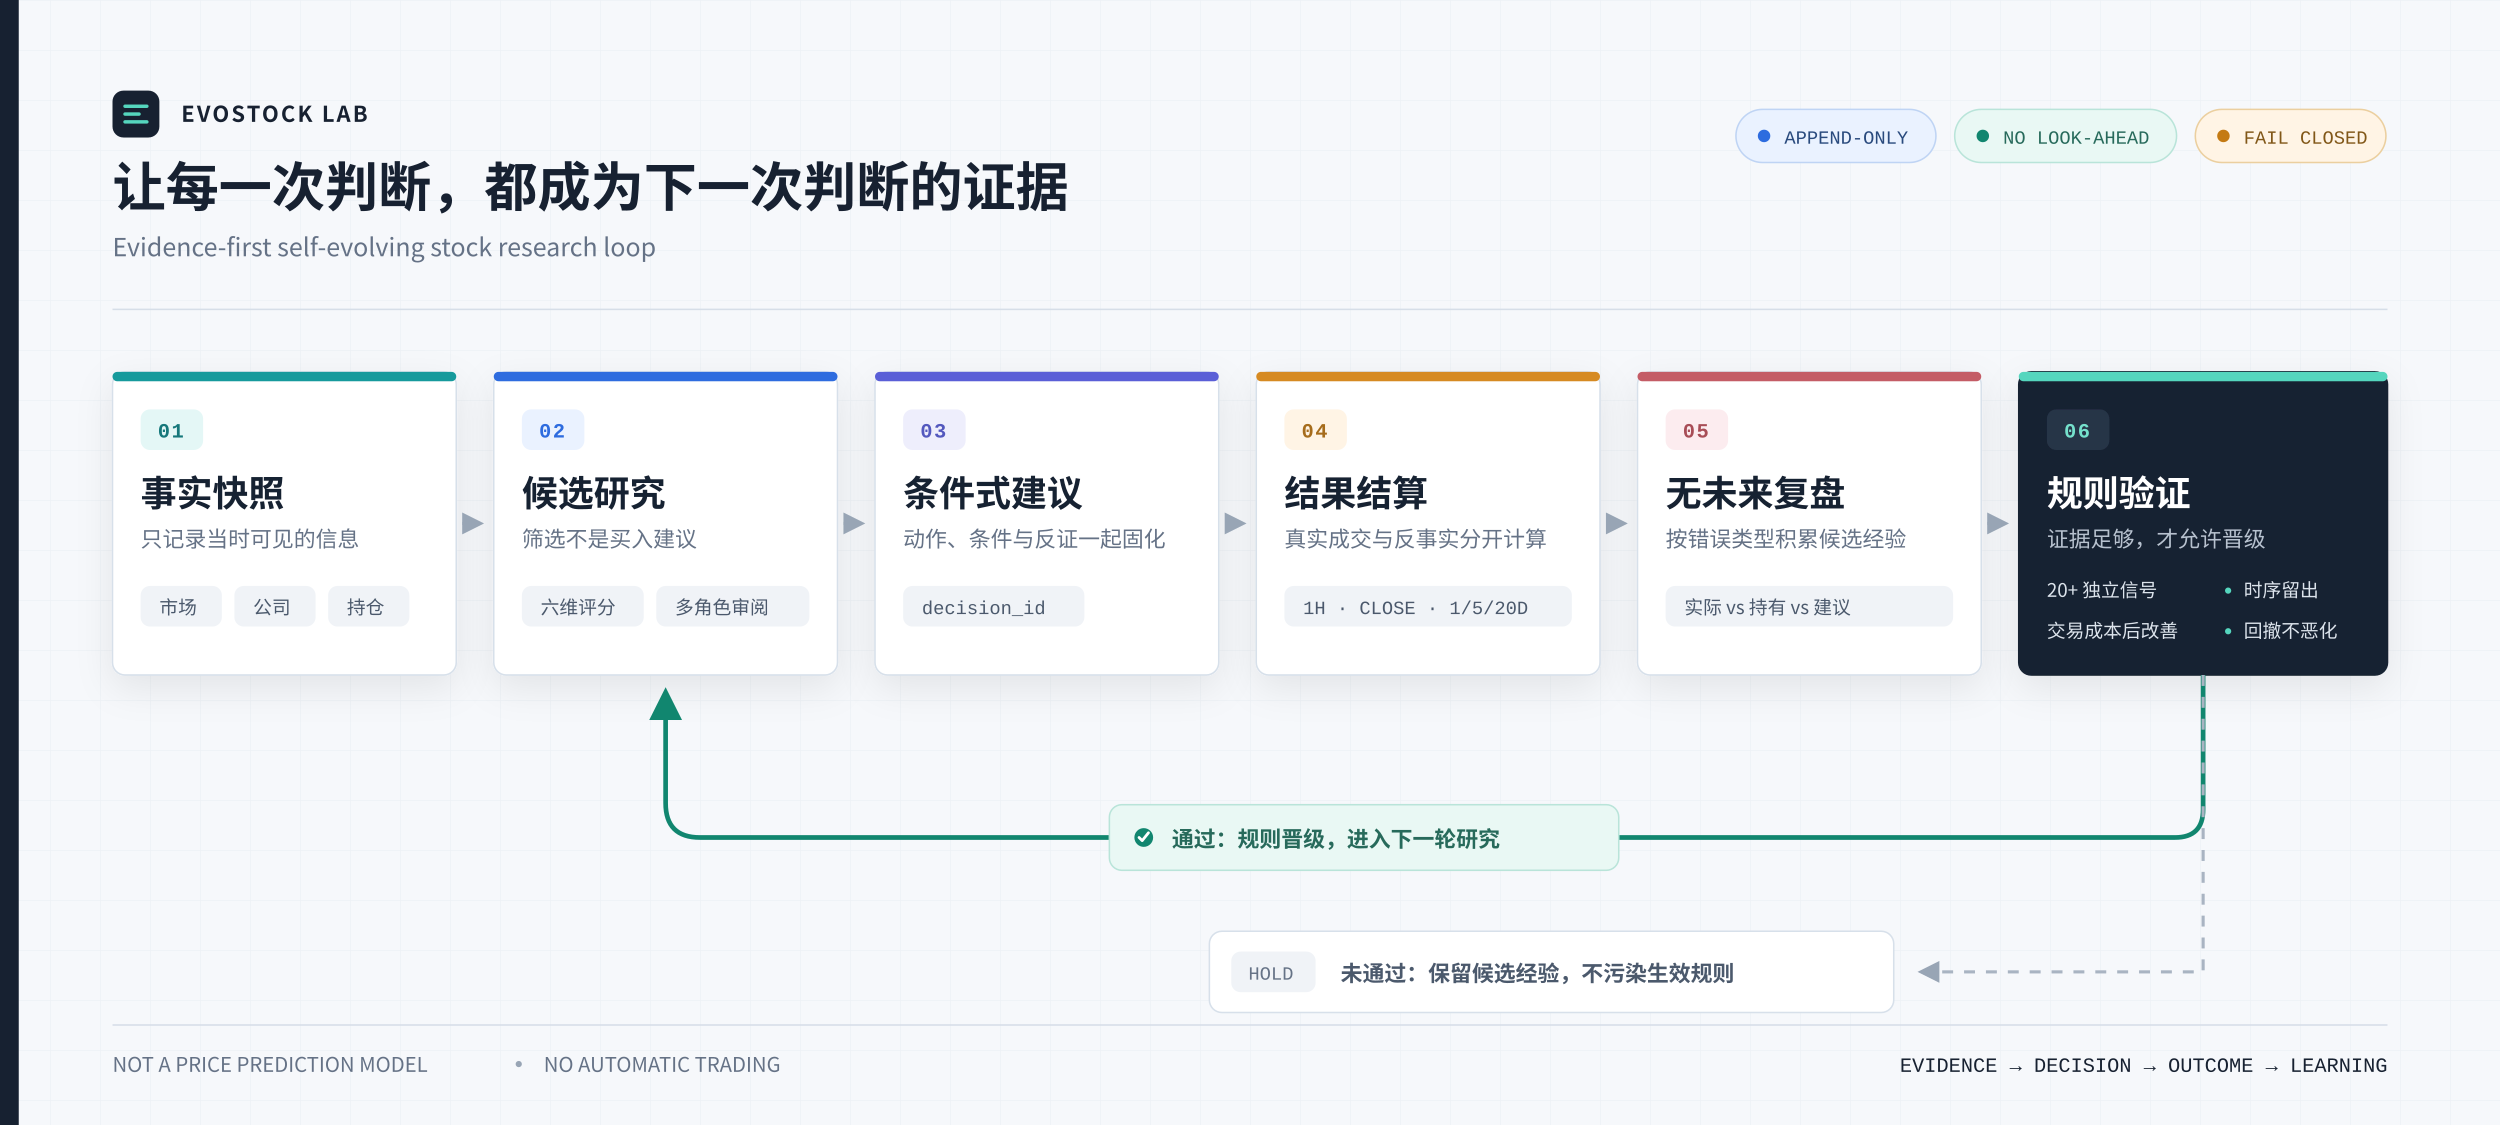
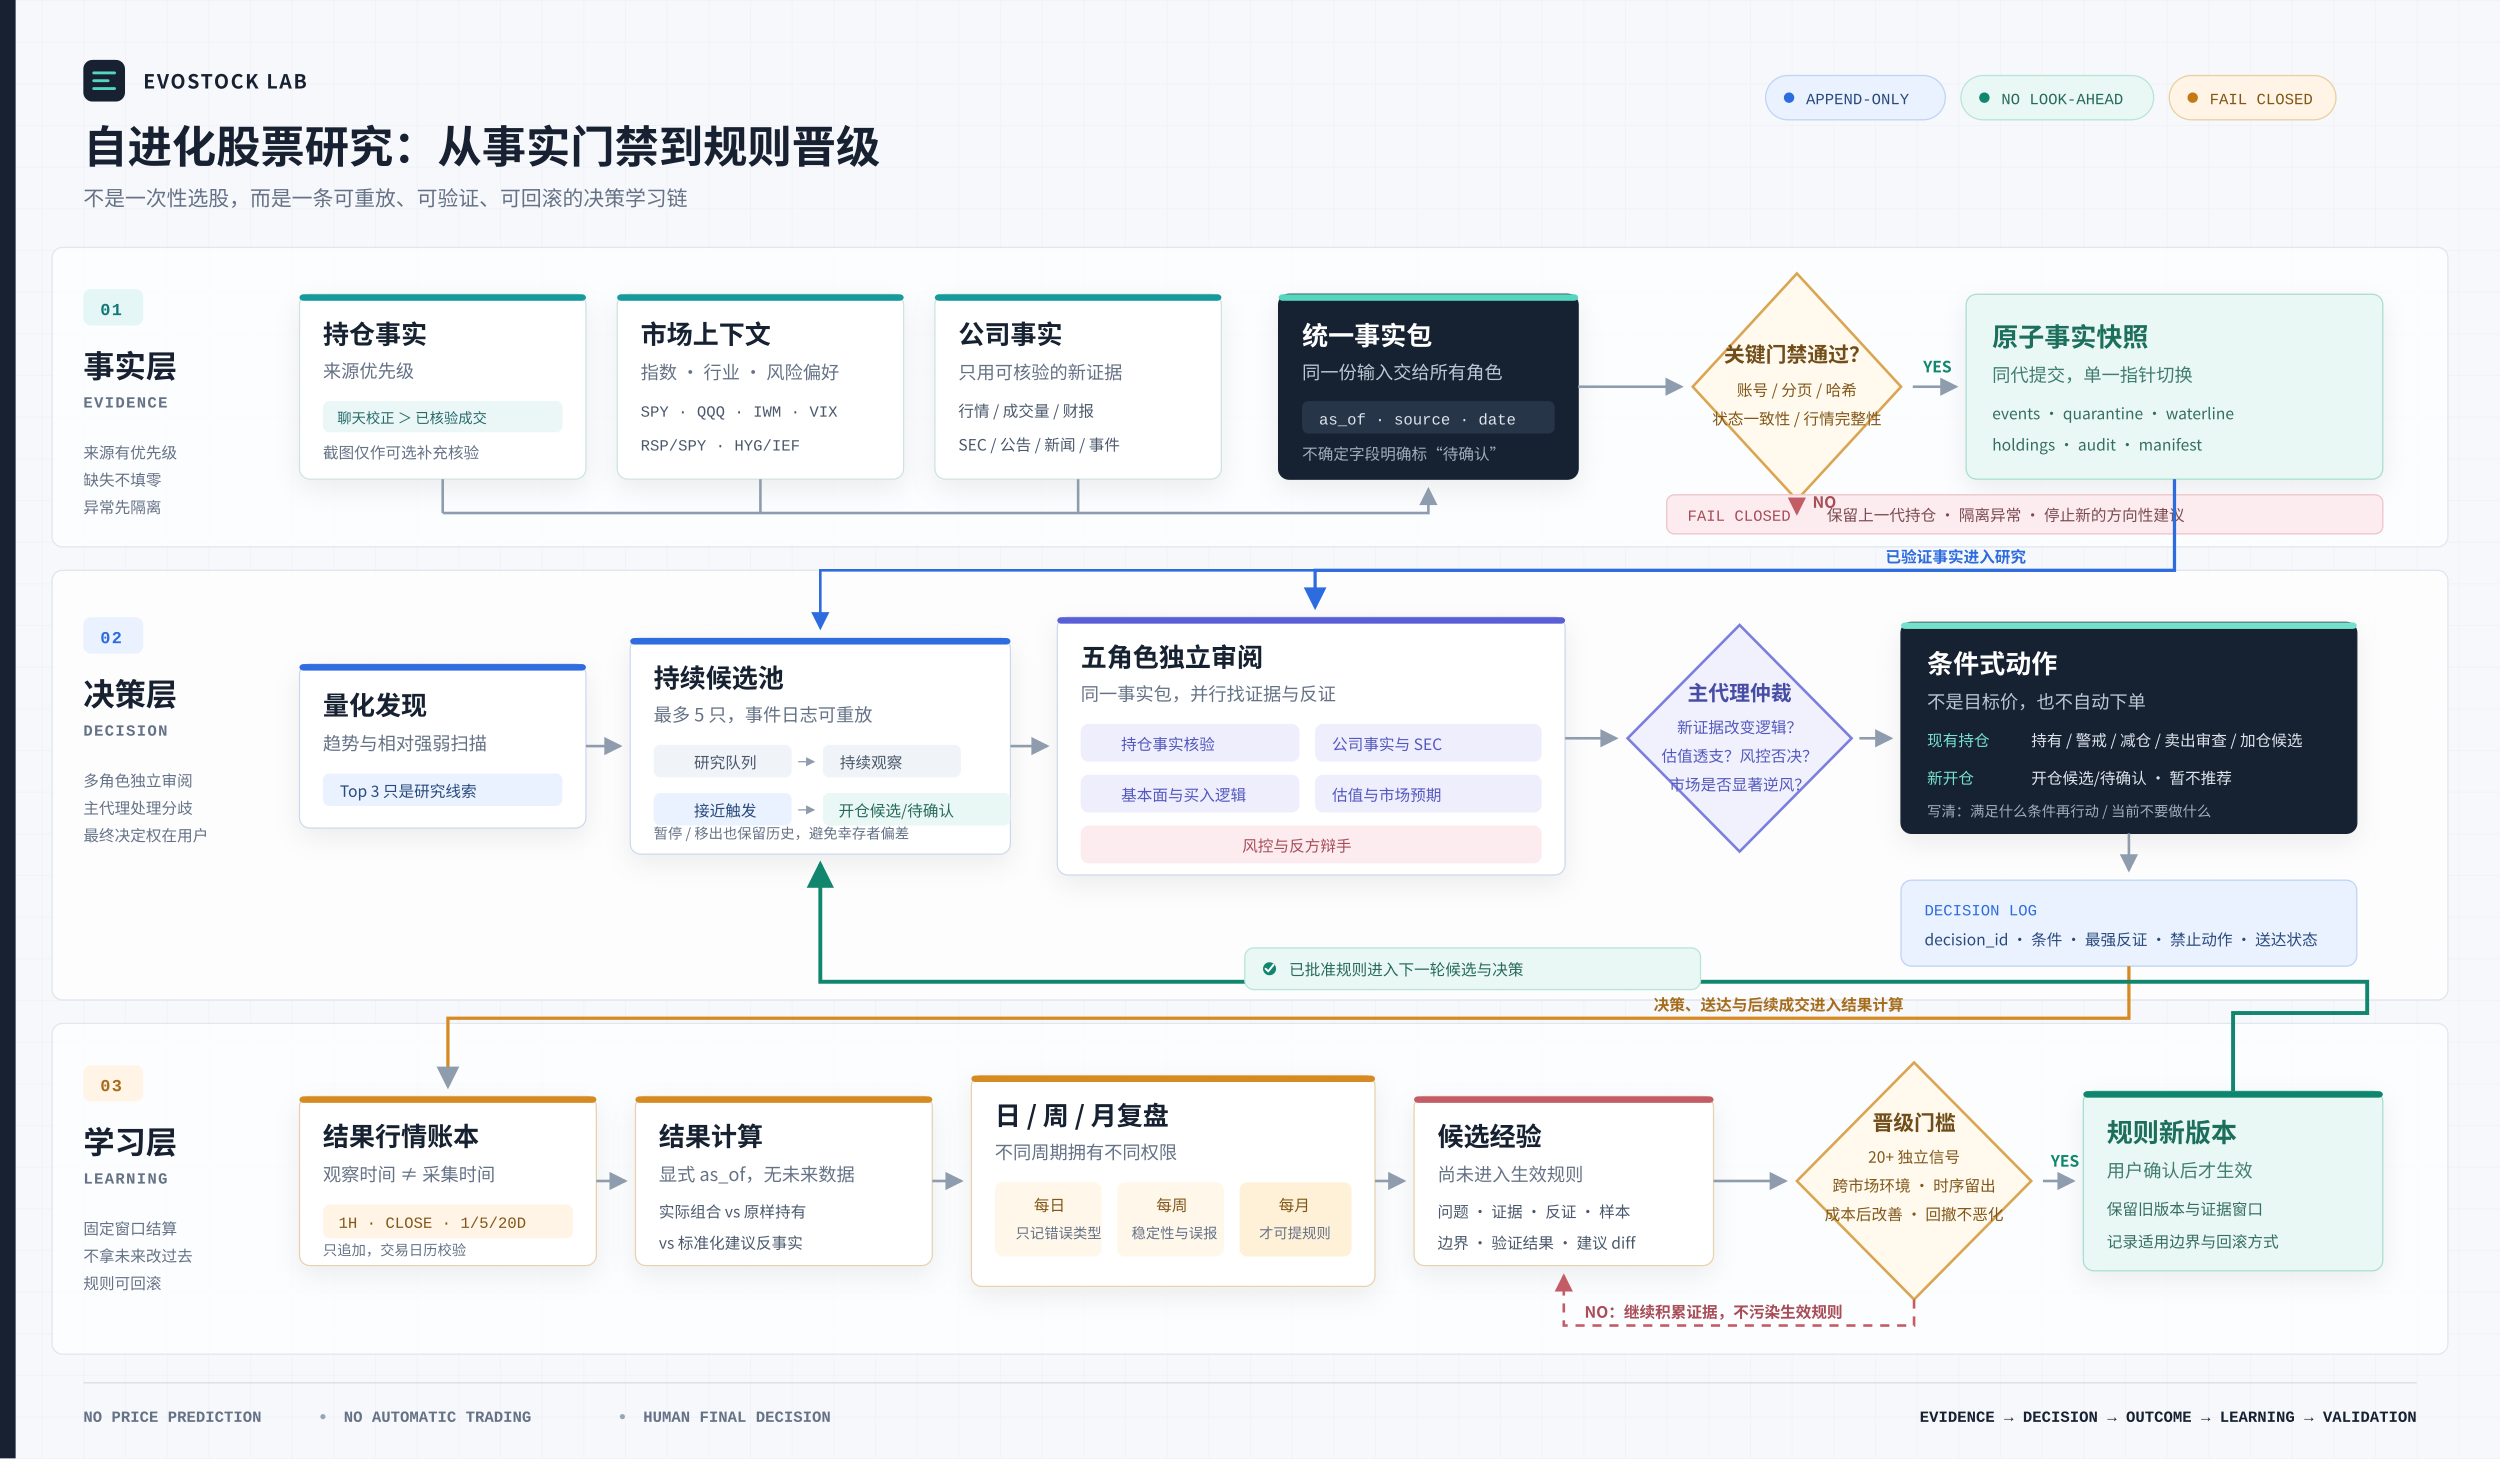
- <svg xmlns="http://www.w3.org/2000/svg" width="1600" height="720" viewBox="0 0 1600 720" role="img" aria-labelledby="title desc">
+ <svg xmlns="http://www.w3.org/2000/svg" width="1920" height="1120" viewBox="0 0 1920 1120" role="img" aria-labelledby="title desc">
  <defs>
    <pattern id="grid" width="32" height="32" patternUnits="userSpaceOnUse">
-       <path d="M 32 0 L 0 0 0 32" fill="none" stroke="#DCE3EC" stroke-width="1" opacity="0.34" />
+       <path d="M32 0H0V32" fill="none" stroke="#DCE3EC" stroke-width="1" opacity="0.32" />
    </pattern>
    <filter id="shadow" x="-20%" y="-20%" width="140%" height="160%">
-       <feDropShadow dx="0" dy="8" stdDeviation="12" flood-color="#18212F" flood-opacity="0.08" />
+       <feDropShadow dx="0" dy="7" stdDeviation="10" flood-color="#152033" flood-opacity="0.07" />
    </filter>
-     <marker id="arrow-neutral" viewBox="0 0 10 10" refX="8" refY="5" markerWidth="7" markerHeight="7" orient="auto-start-reverse">
-       <path d="M 0 0 L 10 5 L 0 10 z" fill="#98A5B5" />
+     <marker id="arrow" viewBox="0 0 10 10" refX="8.5" refY="5" markerWidth="7" markerHeight="7" orient="auto-start-reverse">
+       <path d="M0 0L10 5 0 10Z" fill="#8F9CAD" />
    </marker>
-     <marker id="arrow-green" viewBox="0 0 10 10" refX="8" refY="5" markerWidth="7" markerHeight="7" orient="auto-start-reverse">
-       <path d="M 0 0 L 10 5 L 0 10 z" fill="#11866F" />
+     <marker id="arrow-blue" viewBox="0 0 10 10" refX="8.5" refY="5" markerWidth="7" markerHeight="7" orient="auto-start-reverse">
+       <path d="M0 0L10 5 0 10Z" fill="#2D6CDF" />
+     </marker>
+     <marker id="arrow-green" viewBox="0 0 10 10" refX="8.5" refY="5" markerWidth="7" markerHeight="7" orient="auto-start-reverse">
+       <path d="M0 0L10 5 0 10Z" fill="#10866E" />
+     </marker>
+     <marker id="arrow-red" viewBox="0 0 10 10" refX="8.5" refY="5" markerWidth="7" markerHeight="7" orient="auto-start-reverse">
+       <path d="M0 0L10 5 0 10Z" fill="#C45C66" />
    </marker>
    <style>
      .sans { font-family: "PingFang SC", "Noto Sans CJK SC", "Microsoft YaHei", Arial, sans-serif; }
      .mono { font-family: "SFMono-Regular", Consolas, "Liberation Mono", monospace; }
-       .eyebrow { font-size: 14px; font-weight: 600; letter-spacing: 1.4px; }
+       .brand { font-size: 15px; font-weight: 700; letter-spacing: 1.3px; }
      .headline { font-size: 34px; font-weight: 650; letter-spacing: 0; }
      .subtitle { font-size: 16px; font-weight: 400; letter-spacing: 0; }
-       .step { font-size: 13px; font-weight: 700; letter-spacing: 1px; }
-       .card-title { font-size: 23px; font-weight: 650; letter-spacing: 0; }
-       .card-subtitle { font-size: 14px; font-weight: 400; letter-spacing: 0; }
-       .chip { font-size: 12px; font-weight: 500; letter-spacing: 0; }
-       .route { font-size: 14px; font-weight: 600; letter-spacing: 0; }
-       .foot { font-size: 13px; font-weight: 500; letter-spacing: 0; }
+       .lane-no { font-size: 13px; font-weight: 700; letter-spacing: 1px; }
+       .lane-title { font-size: 24px; font-weight: 650; letter-spacing: 0; }
+       .lane-en { font-size: 12px; font-weight: 600; letter-spacing: 1px; }
+       .node-title { font-size: 20px; font-weight: 650; letter-spacing: 0; }
+       .node-sub { font-size: 14px; font-weight: 400; letter-spacing: 0; }
+       .small { font-size: 12px; font-weight: 500; letter-spacing: 0; }
+       .tiny { font-size: 11px; font-weight: 500; letter-spacing: 0; }
+       .gate { font-size: 16px; font-weight: 650; letter-spacing: 0; }
+       .gate-sub { font-size: 12px; font-weight: 500; letter-spacing: 0; }
+       .edge { font-size: 12px; font-weight: 650; letter-spacing: 0; }
+       .footer { font-size: 12px; font-weight: 600; letter-spacing: 0; }
    </style>
  </defs>
-   <rect width="1600" height="720" fill="#F6F8FB" />
-   <rect width="1600" height="720" fill="url(#grid)" />
-   <rect x="0" y="0" width="12" height="720" fill="#172131" />
+   <rect width="1920" height="1120" fill="#F6F8FB" />
+   <rect width="1920" height="1120" fill="url(#grid)" />
+   <rect width="12" height="1120" fill="#172131" />
  <g class="sans">
-     <g transform="translate(72 58)">
-       <rect x="0" y="0" width="30" height="30" rx="7" fill="#172131" />
-       <path d="M8 10h14M8 15h9M8 20h14" stroke="#55D6BE" stroke-width="2.2" stroke-linecap="round" />
-       <text x="44" y="20" class="eyebrow" fill="#172131">EVOSTOCK LAB</text>
-     </g>
-     <text x="72" y="132" class="headline" fill="#172131">让每一次判断，都成为下一次判断的证据</text>
-     <text x="72" y="164" class="subtitle" fill="#657286">Evidence-first self-evolving stock research loop</text>
-     <g transform="translate(1111 70)">
-       <rect x="0" y="0" width="128" height="34" rx="17" fill="#EAF2FF" stroke="#BFD4F4" />
+     <g transform="translate(64 46)">
+       <rect width="32" height="32" rx="7" fill="#172131" />
+       <path d="M8 10h16M8 16h11M8 22h16" stroke="#55D6BE" stroke-width="2.2" stroke-linecap="round" />
+       <text x="46" y="22" class="brand" fill="#172131">EVOSTOCK LAB</text>
+     </g>
+     <text x="64" y="125" class="headline" fill="#172131">自进化股票研究：从事实门禁到规则晋级</text>
+     <text x="64" y="158" class="subtitle" fill="#657286">不是一次性选股，而是一条可重放、可验证、可回滚的决策学习链</text>
+     <g transform="translate(1356 58)">
+       <rect width="138" height="34" rx="17" fill="#EAF2FF" stroke="#BFD4F4" />
      <circle cx="18" cy="17" r="4" fill="#2D6CDF" />
-       <text x="31" y="22" class="chip mono" fill="#294A7D">APPEND-ONLY</text>
-       <rect x="140" y="0" width="142" height="34" rx="17" fill="#E9F8F4" stroke="#B9E4D9" />
-       <circle cx="158" cy="17" r="4" fill="#11866F" />
-       <text x="171" y="22" class="chip mono" fill="#276A5B">NO LOOK-AHEAD</text>
-       <rect x="294" y="0" width="122" height="34" rx="17" fill="#FFF4E5" stroke="#EBCF9F" />
-       <circle cx="312" cy="17" r="4" fill="#C47A13" />
-       <text x="325" y="22" class="chip mono" fill="#815718">FAIL CLOSED</text>
-     </g>
-     <line x1="72" y1="198" x2="1528" y2="198" stroke="#D6DEE8" />
-     <g transform="translate(72 238)" filter="url(#shadow)">
-       <rect width="220" height="194" rx="8" fill="#FFFFFF" stroke="#D7E0EA" />
-       <rect width="220" height="6" rx="3" fill="#159A9C" />
-       <rect x="18" y="24" width="40" height="26" rx="6" fill="#E4F7F6" />
-       <text x="29" y="42" class="step mono" fill="#13777A">01</text>
-       <text x="18" y="86" class="card-title" fill="#172131">事实快照</text>
-       <text x="18" y="112" class="card-subtitle" fill="#657286">只记录当时可见的信息</text>
-       <g transform="translate(18 137)">
-         <rect width="52" height="26" rx="6" fill="#F0F3F7" />
-         <text x="12" y="18" class="chip" fill="#4B596C">市场</text>
-         <rect x="60" width="52" height="26" rx="6" fill="#F0F3F7" />
-         <text x="72" y="18" class="chip" fill="#4B596C">公司</text>
-         <rect x="120" width="52" height="26" rx="6" fill="#F0F3F7" />
-         <text x="132" y="18" class="chip" fill="#4B596C">持仓</text>
+       <text x="31" y="22" class="small mono" fill="#294A7D">APPEND-ONLY</text>
+       <rect x="150" width="148" height="34" rx="17" fill="#E9F8F4" stroke="#B9E4D9" />
+       <circle cx="168" cy="17" r="4" fill="#10866E" />
+       <text x="181" y="22" class="small mono" fill="#276A5B">NO LOOK-AHEAD</text>
+       <rect x="310" width="128" height="34" rx="17" fill="#FFF4E5" stroke="#EBCF9F" />
+       <circle cx="328" cy="17" r="4" fill="#C47A13" />
+       <text x="341" y="22" class="small mono" fill="#815718">FAIL CLOSED</text>
+     </g>
+     <rect x="40" y="190" width="1840" height="230" rx="8" fill="#FFFFFF" opacity="0.72" stroke="#D8E0E9" />
+     <rect x="40" y="438" width="1840" height="330" rx="8" fill="#FFFFFF" opacity="0.76" stroke="#D8E0E9" />
+     <rect x="40" y="786" width="1840" height="254" rx="8" fill="#FFFFFF" opacity="0.72" stroke="#D8E0E9" />
+     <g transform="translate(64 222)">
+       <rect width="46" height="28" rx="6" fill="#E4F7F6" />
+       <text x="13" y="20" class="lane-no mono" fill="#13777A">01</text>
+       <text x="0" y="68" class="lane-title" fill="#172131">事实层</text>
+       <text x="0" y="91" class="lane-en mono" fill="#657286">EVIDENCE</text>
+       <text x="0" y="130" class="small" fill="#657286">来源有优先级</text>
+       <text x="0" y="151" class="small" fill="#657286">缺失不填零</text>
+       <text x="0" y="172" class="small" fill="#657286">异常先隔离</text>
+     </g>
+     <g transform="translate(64 474)">
+       <rect width="46" height="28" rx="6" fill="#EAF2FF" />
+       <text x="13" y="20" class="lane-no mono" fill="#2D6CDF">02</text>
+       <text x="0" y="68" class="lane-title" fill="#172131">决策层</text>
+       <text x="0" y="91" class="lane-en mono" fill="#657286">DECISION</text>
+       <text x="0" y="130" class="small" fill="#657286">多角色独立审阅</text>
+       <text x="0" y="151" class="small" fill="#657286">主代理处理分歧</text>
+       <text x="0" y="172" class="small" fill="#657286">最终决定权在用户</text>
+     </g>
+     <g transform="translate(64 818)">
+       <rect width="46" height="28" rx="6" fill="#FFF4E5" />
+       <text x="13" y="20" class="lane-no mono" fill="#A66C1B">03</text>
+       <text x="0" y="68" class="lane-title" fill="#172131">学习层</text>
+       <text x="0" y="91" class="lane-en mono" fill="#657286">LEARNING</text>
+       <text x="0" y="130" class="small" fill="#657286">固定窗口结算</text>
+       <text x="0" y="151" class="small" fill="#657286">不拿未来改过去</text>
+       <text x="0" y="172" class="small" fill="#657286">规则可回滚</text>
+     </g>
+     <g transform="translate(230 226)" filter="url(#shadow)">
+       <rect width="220" height="142" rx="8" fill="#FFFFFF" stroke="#CFE1E2" />
+       <rect width="220" height="5" rx="3" fill="#159A9C" />
+       <text x="18" y="38" class="node-title" fill="#172131">持仓事实</text>
+       <text x="18" y="64" class="node-sub" fill="#657286">来源优先级</text>
+       <rect x="18" y="82" width="184" height="24" rx="5" fill="#EAF7F6" />
+       <text x="29" y="99" class="tiny" fill="#276A6A">聊天校正 ＞ 已核验成交</text>
+       <text x="18" y="126" class="small" fill="#657286">截图仅作可选补充核验</text>
+     </g>
+     <g transform="translate(474 226)" filter="url(#shadow)">
+       <rect width="220" height="142" rx="8" fill="#FFFFFF" stroke="#CFE1E2" />
+       <rect width="220" height="5" rx="3" fill="#159A9C" />
+       <text x="18" y="38" class="node-title" fill="#172131">市场上下文</text>
+       <text x="18" y="65" class="node-sub" fill="#657286">指数 · 行业 · 风险偏好</text>
+       <text x="18" y="94" class="small mono" fill="#4B596C">SPY · QQQ · IWM · VIX</text>
+       <text x="18" y="120" class="small mono" fill="#4B596C">RSP/SPY · HYG/IEF</text>
+     </g>
+     <g transform="translate(718 226)" filter="url(#shadow)">
+       <rect width="220" height="142" rx="8" fill="#FFFFFF" stroke="#CFE1E2" />
+       <rect width="220" height="5" rx="3" fill="#159A9C" />
+       <text x="18" y="38" class="node-title" fill="#172131">公司事实</text>
+       <text x="18" y="65" class="node-sub" fill="#657286">只用可核验的新证据</text>
+       <text x="18" y="94" class="small" fill="#4B596C">行情 / 成交量 / 财报</text>
+       <text x="18" y="120" class="small" fill="#4B596C">SEC / 公告 / 新闻 / 事件</text>
+     </g>
+     <g transform="translate(982 226)" filter="url(#shadow)">
+       <rect width="230" height="142" rx="8" fill="#172131" stroke="#172131" />
+       <rect width="230" height="5" rx="3" fill="#55D6BE" />
+       <text x="18" y="39" class="node-title" fill="#FFFFFF">统一事实包</text>
+       <text x="18" y="65" class="node-sub" fill="#BCC7D4">同一份输入交给所有角色</text>
+       <rect x="18" y="82" width="194" height="25" rx="5" fill="#263447" />
+       <text x="31" y="100" class="small mono" fill="#DCE4EC">as_of · source · date</text>
+       <text x="18" y="127" class="small" fill="#9FADBC">不确定字段明确标“待确认”</text>
+     </g>
+     <path d="M1380 210L1460 297 1380 384 1300 297Z" fill="#FFF9EE" stroke="#D9A552" stroke-width="2" />
+     <text x="1380" y="278" text-anchor="middle" class="gate" fill="#704D19">关键门禁通过？</text>
+     <text x="1380" y="304" text-anchor="middle" class="gate-sub" fill="#815718">账号 / 分页 / 哈希</text>
+     <text x="1380" y="326" text-anchor="middle" class="gate-sub" fill="#815718">状态一致性 / 行情完整性</text>
+     <g transform="translate(1510 226)" filter="url(#shadow)">
+       <rect width="320" height="142" rx="8" fill="#E9F8F4" stroke="#A9DDCF" />
+       <text x="20" y="40" class="node-title" fill="#1F6E5D">原子事实快照</text>
+       <text x="20" y="67" class="node-sub" fill="#417D70">同代提交，单一指针切换</text>
+       <text x="20" y="96" class="small" fill="#356D61">events · quarantine · waterline</text>
+       <text x="20" y="120" class="small" fill="#356D61">holdings · audit · manifest</text>
+     </g>
+     <g transform="translate(1280 380)">
+       <rect width="550" height="30" rx="6" fill="#FCECEF" stroke="#EDC4C9" />
+       <text x="16" y="20" class="small mono" fill="#A84D57">FAIL CLOSED</text>
+       <text x="123" y="20" class="small" fill="#7B4B50">保留上一代持仓 · 隔离异常 · 停止新的方向性建议</text>
+     </g>
+     <g fill="none" stroke="#8F9CAD" stroke-width="2">
+       <path d="M340 368V394" />
+       <path d="M584 368V394" />
+       <path d="M828 368V394" />
+       <path d="M340 394H1097V376" marker-end="url(#arrow)" />
+     </g>
+     <g fill="none" stroke="#8F9CAD" stroke-width="2" marker-end="url(#arrow)">
+       <path d="M1212 297H1291" />
+       <path d="M1469 297H1502" />
+     </g>
+     <path d="M1380 384V394" fill="none" stroke="#C45C66" stroke-width="2" marker-end="url(#arrow-red)" />
+     <text x="1477" y="286" class="edge" fill="#10866E">YES</text>
+     <text x="1392" y="390" class="edge" fill="#A84D57">NO</text>
+     <g transform="translate(230 510)" filter="url(#shadow)">
+       <rect width="220" height="126" rx="8" fill="#FFFFFF" stroke="#CCD9EC" />
+       <rect width="220" height="5" rx="3" fill="#2D6CDF" />
+       <text x="18" y="39" class="node-title" fill="#172131">量化发现</text>
+       <text x="18" y="66" class="node-sub" fill="#657286">趋势与相对强弱扫描</text>
+       <rect x="18" y="84" width="184" height="25" rx="5" fill="#EAF2FF" />
+       <text x="31" y="102" class="small" fill="#294A7D">Top 3 只是研究线索</text>
+     </g>
+     <g transform="translate(484 490)" filter="url(#shadow)">
+       <rect width="292" height="166" rx="8" fill="#FFFFFF" stroke="#CCD9EC" />
+       <rect width="292" height="5" rx="3" fill="#2D6CDF" />
+       <text x="18" y="38" class="node-title" fill="#172131">持续候选池</text>
+       <text x="18" y="64" class="node-sub" fill="#657286">最多 5 只，事件日志可重放</text>
+       <g transform="translate(18 82)">
+         <rect width="106" height="25" rx="5" fill="#F0F3F7" />
+         <text x="31" y="18" class="small" fill="#4B596C">研究队列</text>
+         <path d="M111 13h12" stroke="#8F9CAD" marker-end="url(#arrow)" />
+         <rect x="130" width="106" height="25" rx="5" fill="#F0F3F7" />
+         <text x="143" y="18" class="small" fill="#4B596C">持续观察</text>
+         <rect y="37" width="106" height="25" rx="5" fill="#EAF2FF" />
+         <text x="31" y="55" class="small" fill="#294A7D">接近触发</text>
+         <path d="M111 50h12" stroke="#8F9CAD" marker-end="url(#arrow)" />
+         <rect x="130" y="37" width="144" height="25" rx="5" fill="#E9F8F4" />
+         <text x="142" y="55" class="small" fill="#276A5B">开仓候选/待确认</text>
      </g>
-     </g>
-     <g transform="translate(316 238)" filter="url(#shadow)">
-       <rect width="220" height="194" rx="8" fill="#FFFFFF" stroke="#D7E0EA" />
-       <rect width="220" height="6" rx="3" fill="#2D6CDF" />
-       <rect x="18" y="24" width="40" height="26" rx="6" fill="#EAF2FF" />
-       <text x="29" y="42" class="step mono" fill="#2D6CDF">02</text>
-       <text x="18" y="86" class="card-title" fill="#172131">候选研究</text>
-       <text x="18" y="112" class="card-subtitle" fill="#657286">筛选不是买入建议</text>
-       <g transform="translate(18 137)">
-         <rect width="78" height="26" rx="6" fill="#F0F3F7" />
-         <text x="12" y="18" class="chip" fill="#4B596C">六维评分</text>
-         <rect x="86" width="98" height="26" rx="6" fill="#F0F3F7" />
-         <text x="98" y="18" class="chip" fill="#4B596C">多角色审阅</text>
+       <text x="18" y="154" class="tiny" fill="#657286">暂停 / 移出也保留历史，避免幸存者偏差</text>
+     </g>
+     <g transform="translate(812 474)" filter="url(#shadow)">
+       <rect width="390" height="198" rx="8" fill="#FFFFFF" stroke="#CCD9EC" />
+       <rect width="390" height="5" rx="3" fill="#5A5FD7" />
+       <text x="18" y="38" class="node-title" fill="#172131">五角色独立审阅</text>
+       <text x="18" y="64" class="node-sub" fill="#657286">同一事实包，并行找证据与反证</text>
+       <g transform="translate(18 82)">
+         <rect width="168" height="29" rx="6" fill="#EEEEFC" />
+         <text x="31" y="20" class="small" fill="#5358BE">持仓事实核验</text>
+         <rect x="180" width="174" height="29" rx="6" fill="#EEEEFC" />
+         <text x="193" y="20" class="small" fill="#5358BE">公司事实与 SEC</text>
+         <rect y="39" width="168" height="29" rx="6" fill="#EEEEFC" />
+         <text x="31" y="59" class="small" fill="#5358BE">基本面与买入逻辑</text>
+         <rect x="180" y="39" width="174" height="29" rx="6" fill="#EEEEFC" />
+         <text x="193" y="59" class="small" fill="#5358BE">估值与市场预期</text>
+         <rect y="78" width="354" height="29" rx="6" fill="#FCECEF" />
+         <text x="124" y="98" class="small" fill="#A84D57">风控与反方辩手</text>
      </g>
    </g>
-     <g transform="translate(560 238)" filter="url(#shadow)">
-       <rect width="220" height="194" rx="8" fill="#FFFFFF" stroke="#D7E0EA" />
-       <rect width="220" height="6" rx="3" fill="#5A5FD7" />
-       <rect x="18" y="24" width="40" height="26" rx="6" fill="#EEEEFC" />
-       <text x="29" y="42" class="step mono" fill="#5358BE">03</text>
-       <text x="18" y="86" class="card-title" fill="#172131">条件式建议</text>
-       <text x="18" y="112" class="card-subtitle" fill="#657286">动作、条件与反证一起固化</text>
-       <g transform="translate(18 137)">
-         <rect width="116" height="26" rx="6" fill="#F0F3F7" />
-         <text x="12" y="18" class="chip mono" fill="#4B596C">decision_id</text>
+     <path d="M1336 480L1422 567 1336 654 1250 567Z" fill="#F1F1FD" stroke="#7A7EDC" stroke-width="2" />
+     <text x="1336" y="538" text-anchor="middle" class="gate" fill="#474CA5">主代理仲裁</text>
+     <text x="1336" y="563" text-anchor="middle" class="gate-sub" fill="#5358BE">新证据改变逻辑？</text>
+     <text x="1336" y="585" text-anchor="middle" class="gate-sub" fill="#5358BE">估值透支？风控否决？</text>
+     <text x="1336" y="607" text-anchor="middle" class="gate-sub" fill="#5358BE">市场是否显著逆风？</text>
+     <g transform="translate(1460 478)" filter="url(#shadow)">
+       <rect width="350" height="162" rx="8" fill="#172131" stroke="#172131" />
+       <rect width="350" height="5" rx="3" fill="#75E1CC" />
+       <text x="20" y="39" class="node-title" fill="#FFFFFF">条件式动作</text>
+       <text x="20" y="66" class="node-sub" fill="#BCC7D4">不是目标价，也不自动下单</text>
+       <text x="20" y="95" class="small" fill="#75E1CC">现有持仓</text>
+       <text x="100" y="95" class="small" fill="#DCE4EC">持有 / 警戒 / 减仓 / 卖出审查 / 加仓候选</text>
+       <text x="20" y="124" class="small" fill="#75E1CC">新开仓</text>
+       <text x="100" y="124" class="small" fill="#DCE4EC">开仓候选/待确认 · 暂不推荐</text>
+       <text x="20" y="149" class="tiny" fill="#9FADBC">写清：满足什么条件再行动 / 当前不要做什么</text>
+     </g>
+     <g transform="translate(1460 676)">
+       <rect width="350" height="66" rx="8" fill="#EAF2FF" stroke="#BFD4F4" />
+       <text x="18" y="27" class="small mono" fill="#2D6CDF">DECISION LOG</text>
+       <text x="18" y="50" class="small" fill="#294A7D">decision_id · 条件 · 最强反证 · 禁止动作 · 送达状态</text>
+     </g>
+     <g fill="none" stroke="#8F9CAD" stroke-width="2" marker-end="url(#arrow)">
+       <path d="M450 573H476" />
+       <path d="M776 573H804" />
+       <path d="M1202 567H1241" />
+       <path d="M1428 567H1452" />
+       <path d="M1635 640V668" />
+     </g>
+     <path d="M1670 368V438H1010V466" fill="none" stroke="#2D6CDF" stroke-width="2.5" marker-end="url(#arrow-blue)" />
+     <path d="M1670 438H630V482" fill="none" stroke="#2D6CDF" stroke-width="2" marker-end="url(#arrow-blue)" />
+     <text x="1448" y="432" class="edge" fill="#2D6CDF">已验证事实进入研究</text>
+     <g transform="translate(230 842)" filter="url(#shadow)">
+       <rect width="228" height="130" rx="8" fill="#FFFFFF" stroke="#E6D2B1" />
+       <rect width="228" height="5" rx="3" fill="#D68A23" />
+       <text x="18" y="38" class="node-title" fill="#172131">结果行情账本</text>
+       <text x="18" y="65" class="node-sub" fill="#657286">观察时间 ≠ 采集时间</text>
+       <rect x="18" y="83" width="192" height="26" rx="5" fill="#FFF4E5" />
+       <text x="30" y="101" class="small mono" fill="#815718">1H · CLOSE · 1/5/20D</text>
+       <text x="18" y="122" class="tiny" fill="#657286">只追加，交易日历校验</text>
+     </g>
+     <g transform="translate(488 842)" filter="url(#shadow)">
+       <rect width="228" height="130" rx="8" fill="#FFFFFF" stroke="#E6D2B1" />
+       <rect width="228" height="5" rx="3" fill="#D68A23" />
+       <text x="18" y="38" class="node-title" fill="#172131">结果计算</text>
+       <text x="18" y="65" class="node-sub" fill="#657286">显式 as_of，无未来数据</text>
+       <text x="18" y="93" class="small" fill="#4B596C">实际组合 vs 原样持有</text>
+       <text x="18" y="117" class="small" fill="#4B596C">vs 标准化建议反事实</text>
+     </g>
+     <g transform="translate(746 826)" filter="url(#shadow)">
+       <rect width="310" height="162" rx="8" fill="#FFFFFF" stroke="#E6D2B1" />
+       <rect width="310" height="5" rx="3" fill="#D68A23" />
+       <text x="18" y="38" class="node-title" fill="#172131">日 / 周 / 月复盘</text>
+       <text x="18" y="64" class="node-sub" fill="#657286">不同周期拥有不同权限</text>
+       <g transform="translate(18 82)">
+         <rect width="82" height="57" rx="6" fill="#FFF7EA" />
+         <text x="30" y="22" class="small" fill="#815718">每日</text>
+         <text x="16" y="43" class="tiny" fill="#657286">只记错误类型</text>
+         <rect x="94" width="82" height="57" rx="6" fill="#FFF7EA" />
+         <text x="124" y="22" class="small" fill="#815718">每周</text>
+         <text x="105" y="43" class="tiny" fill="#657286">稳定性与误报</text>
+         <rect x="188" width="86" height="57" rx="6" fill="#FFF0D8" />
+         <text x="218" y="22" class="small" fill="#815718">每月</text>
+         <text x="203" y="43" class="tiny" fill="#657286">才可提规则</text>
      </g>
    </g>
-     <g transform="translate(804 238)" filter="url(#shadow)">
-       <rect width="220" height="194" rx="8" fill="#FFFFFF" stroke="#D7E0EA" />
-       <rect width="220" height="6" rx="3" fill="#D68A23" />
-       <rect x="18" y="24" width="40" height="26" rx="6" fill="#FFF4E5" />
-       <text x="29" y="42" class="step mono" fill="#A66C1B">04</text>
-       <text x="18" y="86" class="card-title" fill="#172131">结果结算</text>
-       <text x="18" y="112" class="card-subtitle" fill="#657286">真实成交与反事实分开计算</text>
-       <g transform="translate(18 137)">
-         <rect width="184" height="26" rx="6" fill="#F0F3F7" />
-         <text x="12" y="18" class="chip mono" fill="#4B596C">1H · CLOSE · 1/5/20D</text>
-       </g>
-     </g>
-     <g transform="translate(1048 238)" filter="url(#shadow)">
-       <rect width="220" height="194" rx="8" fill="#FFFFFF" stroke="#D7E0EA" />
-       <rect width="220" height="6" rx="3" fill="#C45C66" />
-       <rect x="18" y="24" width="40" height="26" rx="6" fill="#FCECEF" />
-       <text x="29" y="42" class="step mono" fill="#A84D57">05</text>
-       <text x="18" y="86" class="card-title" fill="#172131">无未来复盘</text>
-       <text x="18" y="112" class="card-subtitle" fill="#657286">按错误类型积累候选经验</text>
-       <g transform="translate(18 137)">
-         <rect width="184" height="26" rx="6" fill="#F0F3F7" />
-         <text x="12" y="18" class="chip" fill="#4B596C">实际 vs 持有 vs 建议</text>
-       </g>
-     </g>
-     <g transform="translate(1292 238)" filter="url(#shadow)">
-       <rect width="236" height="194" rx="8" fill="#172131" stroke="#172131" />
-       <rect width="236" height="6" rx="3" fill="#55D6BE" />
-       <rect x="18" y="24" width="40" height="26" rx="6" fill="#263447" />
-       <text x="29" y="42" class="step mono" fill="#75E1CC">06</text>
-       <text x="18" y="86" class="card-title" fill="#FFFFFF">规则验证</text>
-       <text x="18" y="112" class="card-subtitle" fill="#B7C2CF">证据足够，才允许晋级</text>
-       <g transform="translate(18 132)">
-         <text x="0" y="12" class="chip" fill="#DCE4EC">20+ 独立信号</text>
-         <circle cx="116" cy="8" r="2" fill="#55D6BE" />
-         <text x="126" y="12" class="chip" fill="#DCE4EC">时序留出</text>
-         <text x="0" y="38" class="chip" fill="#DCE4EC">交易成本后改善</text>
-         <circle cx="116" cy="34" r="2" fill="#55D6BE" />
-         <text x="126" y="38" class="chip" fill="#DCE4EC">回撤不恶化</text>
-       </g>
-     </g>
-     <g stroke="#98A5B5" stroke-width="2" fill="none" marker-end="url(#arrow-neutral)">
-       <path d="M296 335 H307" />
-       <path d="M540 335 H551" />
-       <path d="M784 335 H795" />
-       <path d="M1028 335 H1039" />
-       <path d="M1272 335 H1283" />
-     </g>
-     <path d="M1410 432 V518 Q1410 536 1392 536 H448 Q426 536 426 514 V444" fill="none" stroke="#11866F" stroke-width="3" marker-end="url(#arrow-green)" />
-     <g transform="translate(710 515)">
-       <rect width="326" height="42" rx="8" fill="#E9F8F4" stroke="#B9E4D9" />
-       <circle cx="22" cy="21" r="6" fill="#11866F" />
-       <path d="M19 21l2 2 4-5" fill="none" stroke="#FFFFFF" stroke-width="1.8" stroke-linecap="round" stroke-linejoin="round" />
-       <text x="40" y="27" class="route" fill="#276A5B">通过：规则晋级，进入下一轮研究</text>
-     </g>
-     <path d="M1410 432 V622 H1230" fill="none" stroke="#A9B4C2" stroke-width="2" stroke-dasharray="7 7" marker-end="url(#arrow-neutral)" />
-     <g transform="translate(774 596)">
-       <rect width="438" height="52" rx="8" fill="#FFFFFF" stroke="#D7E0EA" />
-       <rect x="14" y="13" width="54" height="26" rx="6" fill="#F0F3F7" />
-       <text x="25" y="31" class="chip mono" fill="#657286">HOLD</text>
-       <text x="84" y="32" class="route" fill="#4B596C">未通过：保留候选经验，不污染生效规则</text>
-     </g>
-     <g transform="translate(72 656)">
-       <line x1="0" y1="0" x2="1456" y2="0" stroke="#D6DEE8" />
-       <text x="0" y="30" class="foot" fill="#657286">NOT A PRICE PREDICTION MODEL</text>
-       <circle cx="260" cy="25" r="2" fill="#98A5B5" />
-       <text x="276" y="30" class="foot" fill="#657286">NO AUTOMATIC TRADING</text>
-       <text x="1456" y="30" text-anchor="end" class="foot mono" fill="#172131">EVIDENCE → DECISION → OUTCOME → LEARNING</text>
-     </g>
+     <g transform="translate(1086 842)" filter="url(#shadow)">
+       <rect width="230" height="130" rx="8" fill="#FFFFFF" stroke="#E6D2B1" />
+       <rect width="230" height="5" rx="3" fill="#C45C66" />
+       <text x="18" y="38" class="node-title" fill="#172131">候选经验</text>
+       <text x="18" y="65" class="node-sub" fill="#657286">尚未进入生效规则</text>
+       <text x="18" y="93" class="small" fill="#4B596C">问题 · 证据 · 反证 · 样本</text>
+       <text x="18" y="117" class="small" fill="#4B596C">边界 · 验证结果 · 建议 diff</text>
+     </g>
+     <path d="M1470 816L1560 907 1470 998 1380 907Z" fill="#FFF9EE" stroke="#D9A552" stroke-width="2" />
+     <text x="1470" y="868" text-anchor="middle" class="gate" fill="#704D19">晋级门槛</text>
+     <text x="1470" y="893" text-anchor="middle" class="gate-sub" fill="#815718">20+ 独立信号</text>
+     <text x="1470" y="915" text-anchor="middle" class="gate-sub" fill="#815718">跨市场环境 · 时序留出</text>
+     <text x="1470" y="937" text-anchor="middle" class="gate-sub" fill="#815718">成本后改善 · 回撤不恶化</text>
+     <g transform="translate(1600 838)" filter="url(#shadow)">
+       <rect width="230" height="138" rx="8" fill="#E9F8F4" stroke="#A9DDCF" />
+       <rect width="230" height="5" rx="3" fill="#10866E" />
+       <text x="18" y="39" class="node-title" fill="#1F6E5D">规则新版本</text>
+       <text x="18" y="66" class="node-sub" fill="#417D70">用户确认后才生效</text>
+       <text x="18" y="95" class="small" fill="#356D61">保留旧版本与证据窗口</text>
+       <text x="18" y="120" class="small" fill="#356D61">记录适用边界与回滚方式</text>
+     </g>
+     <g fill="none" stroke="#8F9CAD" stroke-width="2" marker-end="url(#arrow)">
+       <path d="M458 907H480" />
+       <path d="M716 907H738" />
+       <path d="M1056 907H1078" />
+       <path d="M1316 907H1371" />
+       <path d="M1569 907H1592" />
+     </g>
+     <path d="M1635 742V782H344V834" fill="none" stroke="#D68A23" stroke-width="2.5" marker-end="url(#arrow)" />
+     <text x="1270" y="776" class="edge" fill="#A66C1B">决策、送达与后续成交进入结果计算</text>
+     <path d="M1470 998V1018H1201V980" fill="none" stroke="#C45C66" stroke-width="2" stroke-dasharray="7 6" marker-end="url(#arrow-red)" />
+     <text x="1316" y="1012" text-anchor="middle" class="edge" fill="#A84D57">NO：继续积累证据，不污染生效规则</text>
+     <text x="1575" y="896" class="edge" fill="#10866E">YES</text>
+     <path d="M1715 838V778H1818V754H630V664" fill="none" stroke="#10866E" stroke-width="3" marker-end="url(#arrow-green)" />
+     <g transform="translate(956 728)">
+       <rect width="350" height="32" rx="7" fill="#E9F8F4" stroke="#B9E4D9" />
+       <circle cx="19" cy="16" r="5" fill="#10866E" />
+       <path d="M16 16l2 2 4-5" fill="none" stroke="#FFFFFF" stroke-width="1.5" stroke-linecap="round" stroke-linejoin="round" />
+       <text x="34" y="21" class="small" fill="#276A5B">已批准规则进入下一轮候选与决策</text>
+     </g>
+     <line x1="64" y1="1062" x2="1856" y2="1062" stroke="#D6DEE8" />
+     <text x="64" y="1092" class="footer mono" fill="#657286">NO PRICE PREDICTION</text>
+     <circle cx="248" cy="1088" r="2" fill="#98A5B5" />
+     <text x="264" y="1092" class="footer mono" fill="#657286">NO AUTOMATIC TRADING</text>
+     <circle cx="478" cy="1088" r="2" fill="#98A5B5" />
+     <text x="494" y="1092" class="footer mono" fill="#657286">HUMAN FINAL DECISION</text>
+     <text x="1856" y="1092" text-anchor="end" class="footer mono" fill="#172131">EVIDENCE → DECISION → OUTCOME → LEARNING → VALIDATION</text>
  </g>
</svg>
